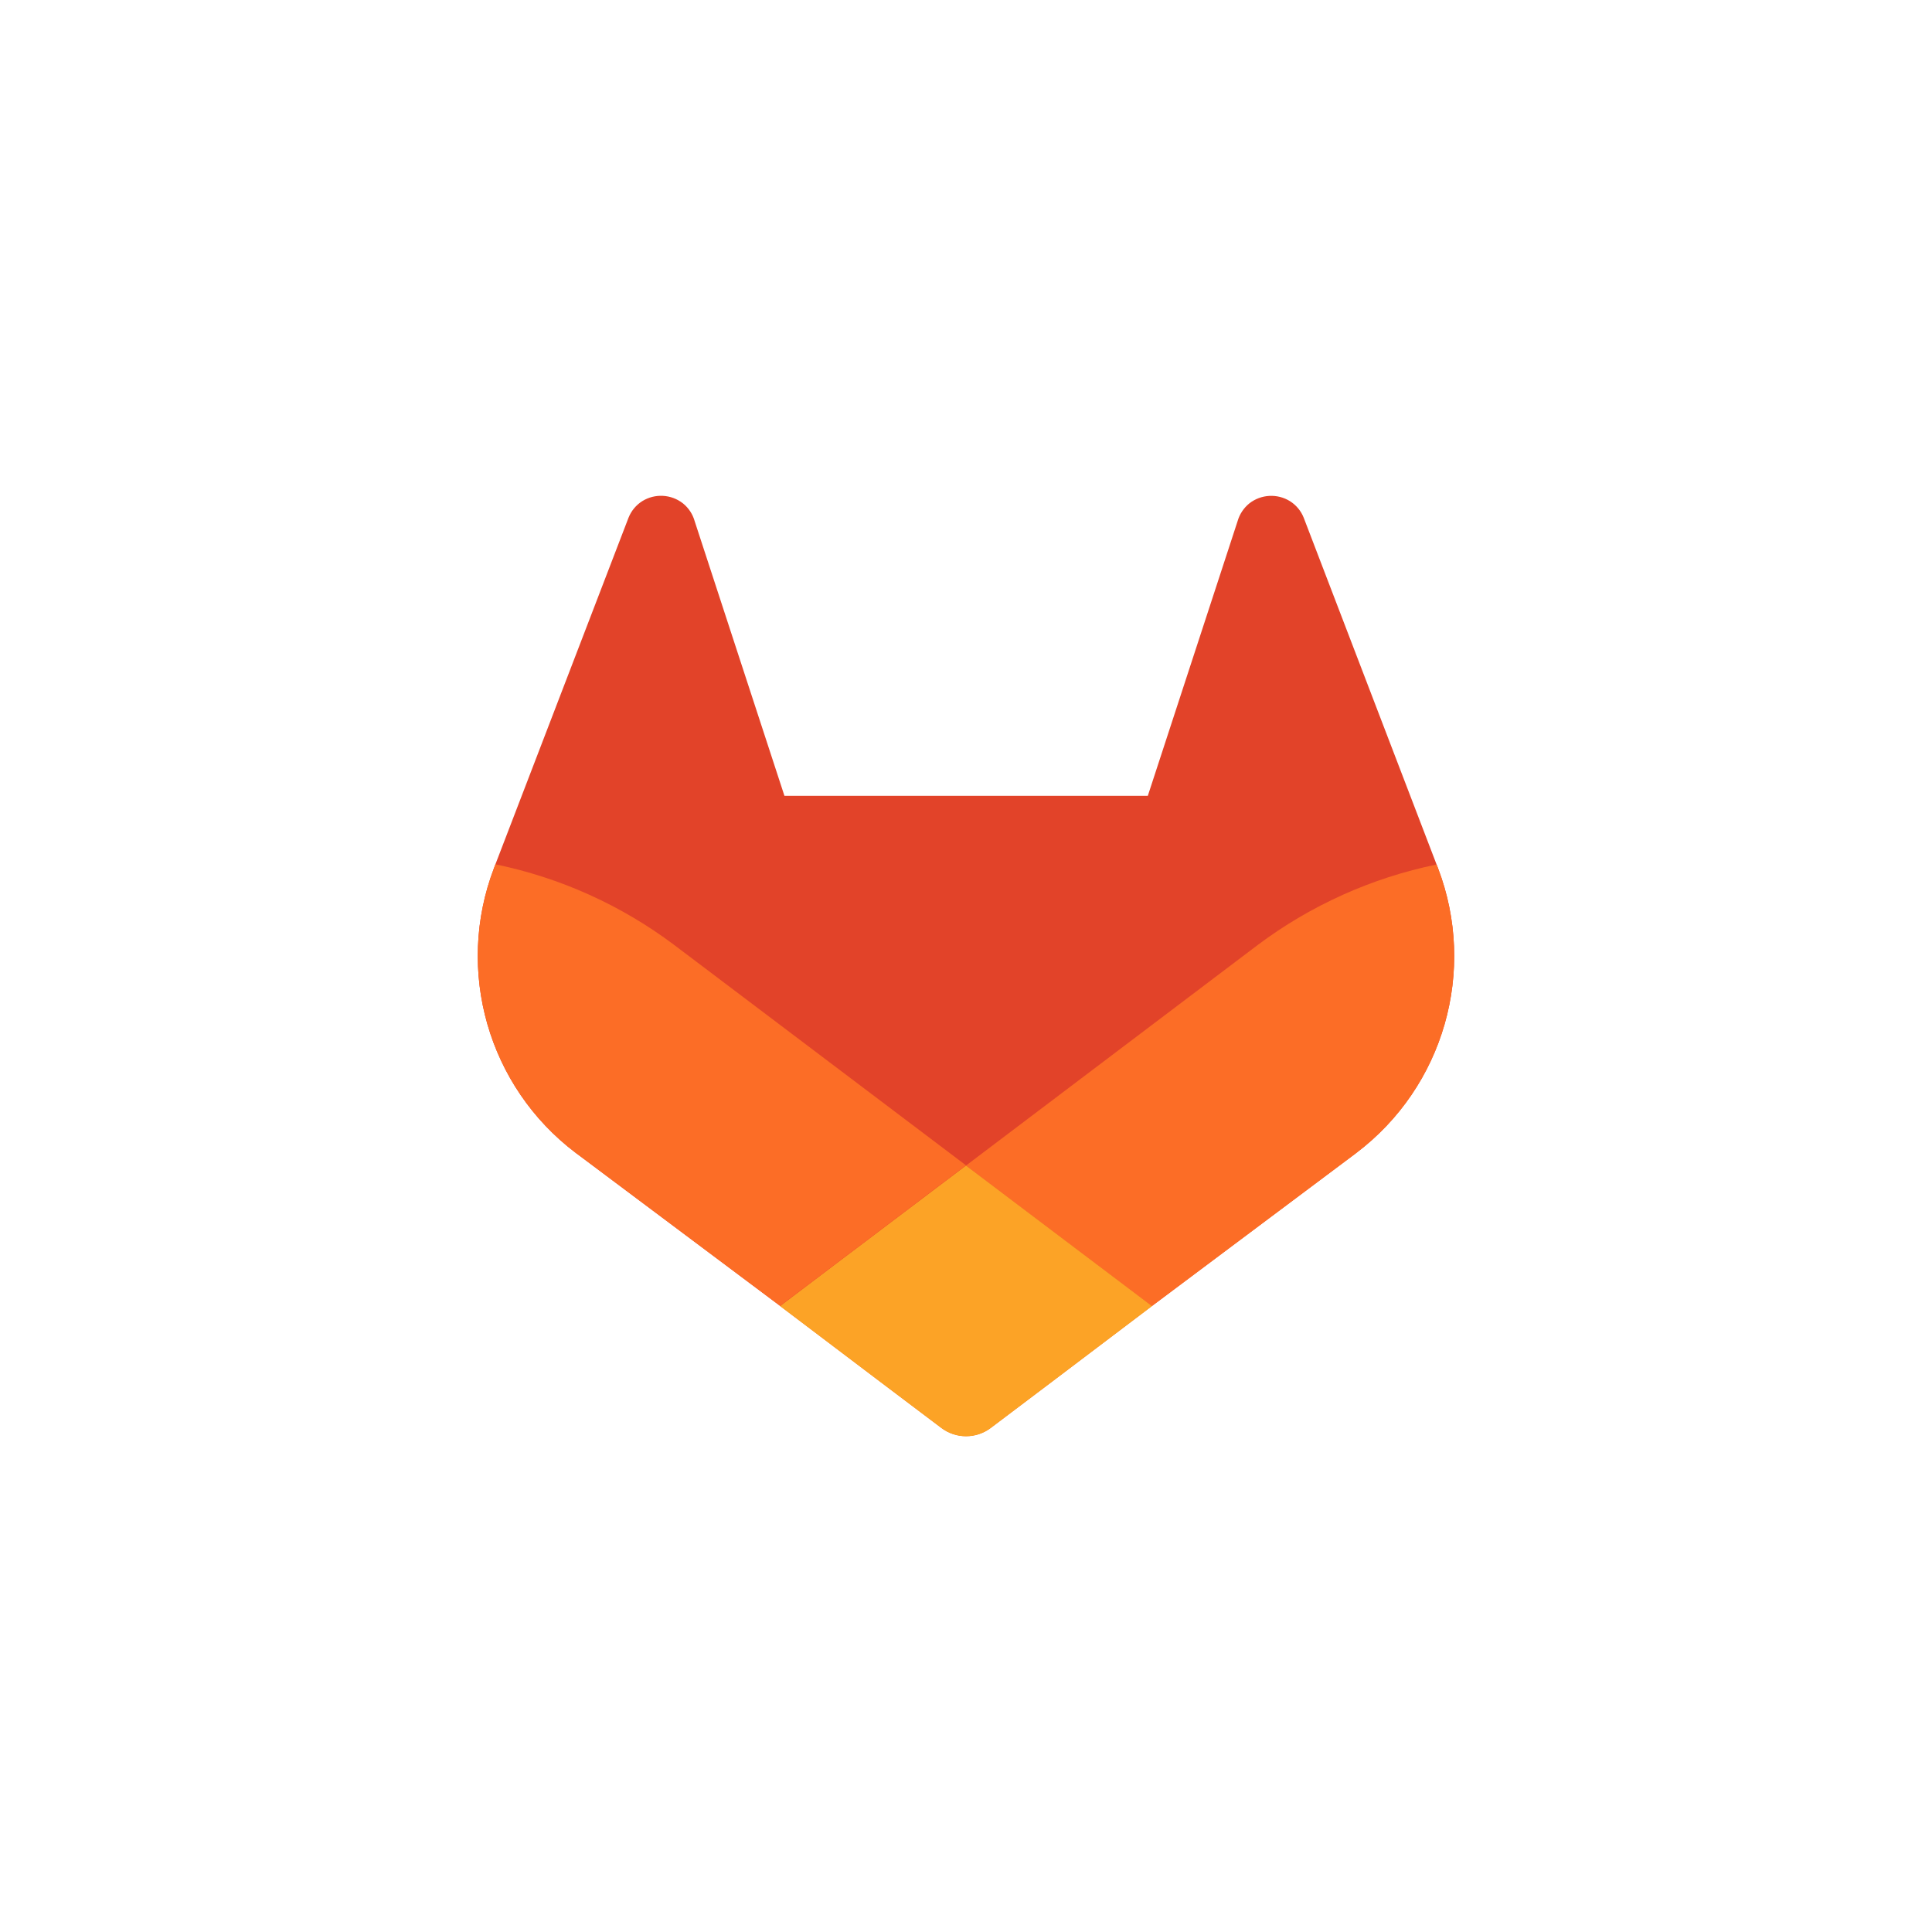
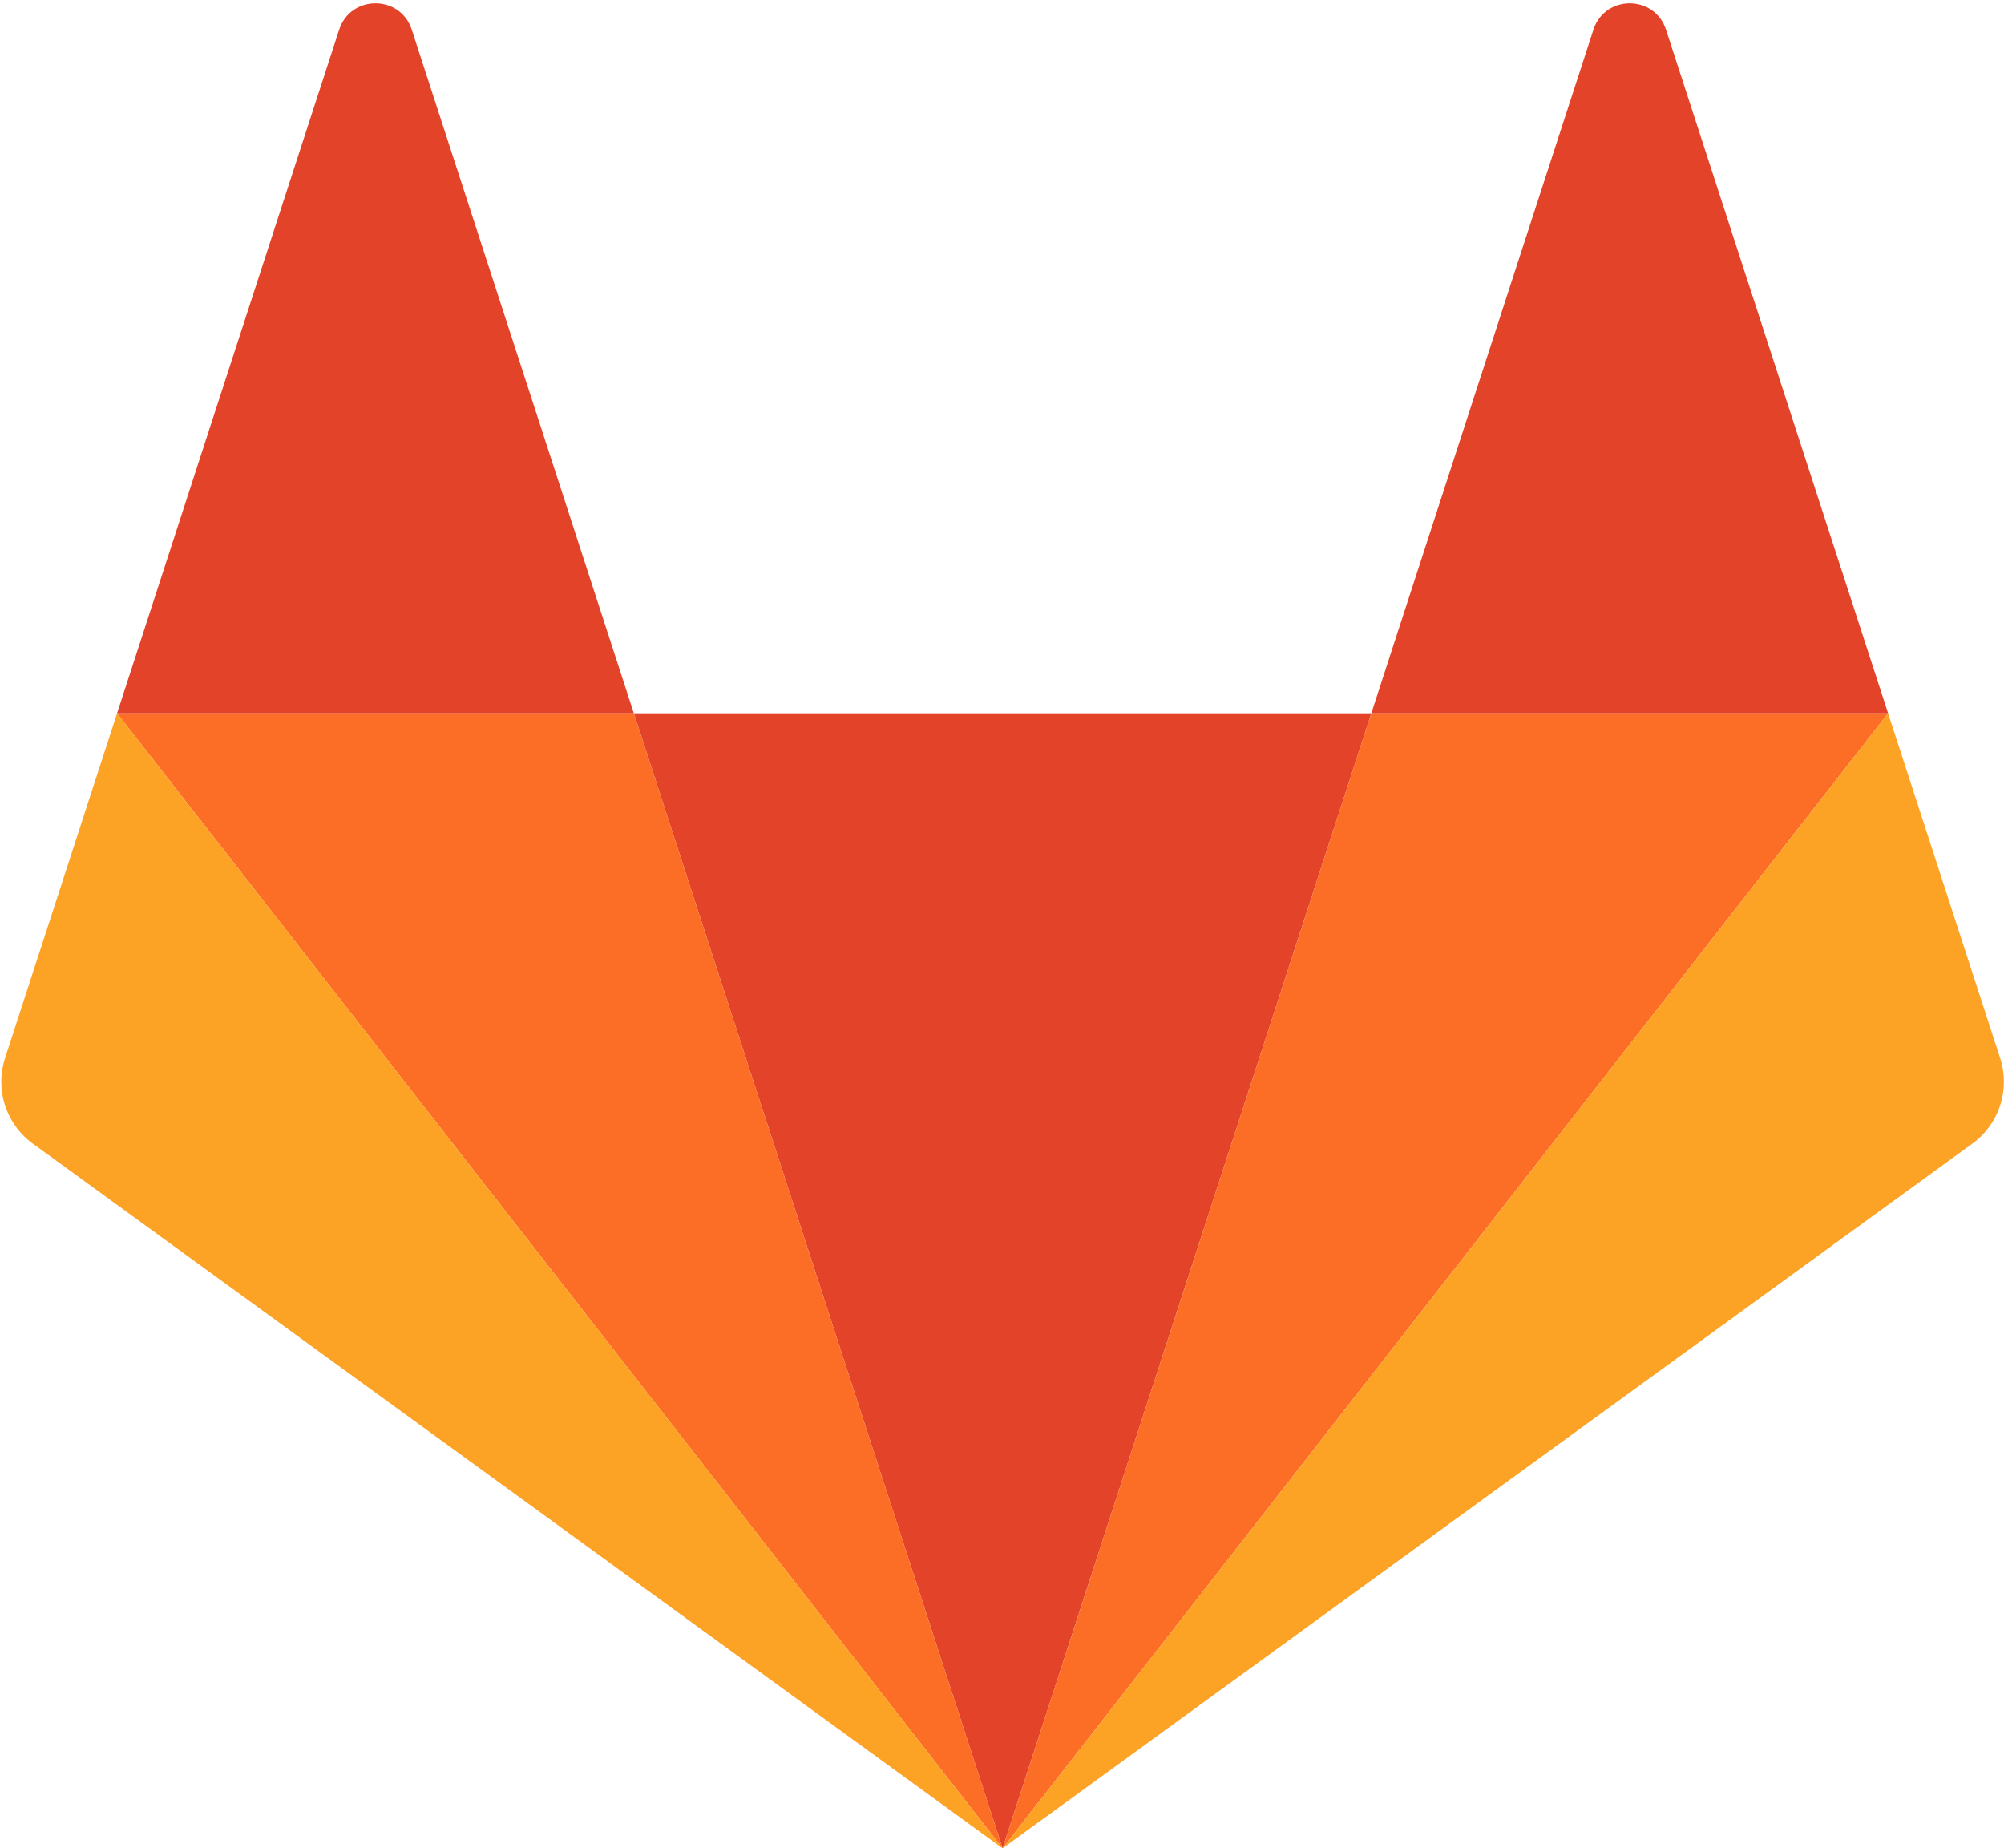
- <svg xmlns="http://www.w3.org/2000/svg" viewBox="0 0 380 380">
-   <defs>
-     <style>.cls-1{fill:#e24329;}.cls-2{fill:#fc6d26;}.cls-3{fill:#fca326;}</style>
-   </defs>
-   <g id="LOGO">
-     <path class="cls-1" d="M282.83,170.73l-.27-.69-26.14-68.22a6.81,6.81,0,0,0-2.69-3.24,7,7,0,0,0-8,.43,7,7,0,0,0-2.32,3.52l-17.65,54H154.29l-17.65-54A6.86,6.86,0,0,0,134.32,99a7,7,0,0,0-8-.43,6.87,6.87,0,0,0-2.69,3.24L97.44,170l-.26.69a48.54,48.54,0,0,0,16.1,56.1l.09.07.24.17,39.82,29.82,19.7,14.91,12,9.06a8.07,8.07,0,0,0,9.76,0l12-9.06,19.7-14.91,40.06-30,.1-.08A48.56,48.56,0,0,0,282.83,170.73Z" />
-     <path class="cls-2" d="M282.83,170.73l-.27-.69a88.3,88.3,0,0,0-35.15,15.8L190,229.25c19.55,14.79,36.57,27.64,36.57,27.64l40.06-30,.1-.08A48.56,48.56,0,0,0,282.83,170.73Z" />
-     <path class="cls-3" d="M153.43,256.89l19.7,14.91,12,9.06a8.07,8.07,0,0,0,9.76,0l12-9.06,19.7-14.91S209.55,244,190,229.25C170.45,244,153.43,256.89,153.43,256.89Z" />
-     <path class="cls-2" d="M132.58,185.84A88.19,88.19,0,0,0,97.44,170l-.26.69a48.54,48.54,0,0,0,16.1,56.1l.09.07.24.17,39.82,29.82s17-12.85,36.57-27.64Z" />
-   </g>
+ <svg xmlns="http://www.w3.org/2000/svg" width="2500" height="2305" viewBox="0 0 256 236" preserveAspectRatio="xMinYMin meet">
+   <path d="M128.075 236.075l47.104-144.97H80.97l47.104 144.97z" fill="#E24329" />
+   <path d="M128.075 236.074L80.97 91.104H14.956l113.119 144.97z" fill="#FC6D26" />
+   <path d="M14.956 91.104L.642 135.16a9.752 9.752 0 0 0 3.542 10.903l123.891 90.012-113.12-144.97z" fill="#FCA326" />
+   <path d="M14.956 91.105H80.97L52.601 3.79c-1.46-4.493-7.816-4.492-9.275 0l-28.37 87.315z" fill="#E24329" />
+   <path d="M128.075 236.074l47.104-144.97h66.015l-113.12 144.97z" fill="#FC6D26" />
+   <path d="M241.194 91.104l14.314 44.056a9.752 9.752 0 0 1-3.543 10.903l-123.89 90.012 113.119-144.97z" fill="#FCA326" />
+   <path d="M241.194 91.105h-66.015l28.37-87.315c1.46-4.493 7.816-4.492 9.275 0l28.37 87.315z" fill="#E24329" />
</svg>
